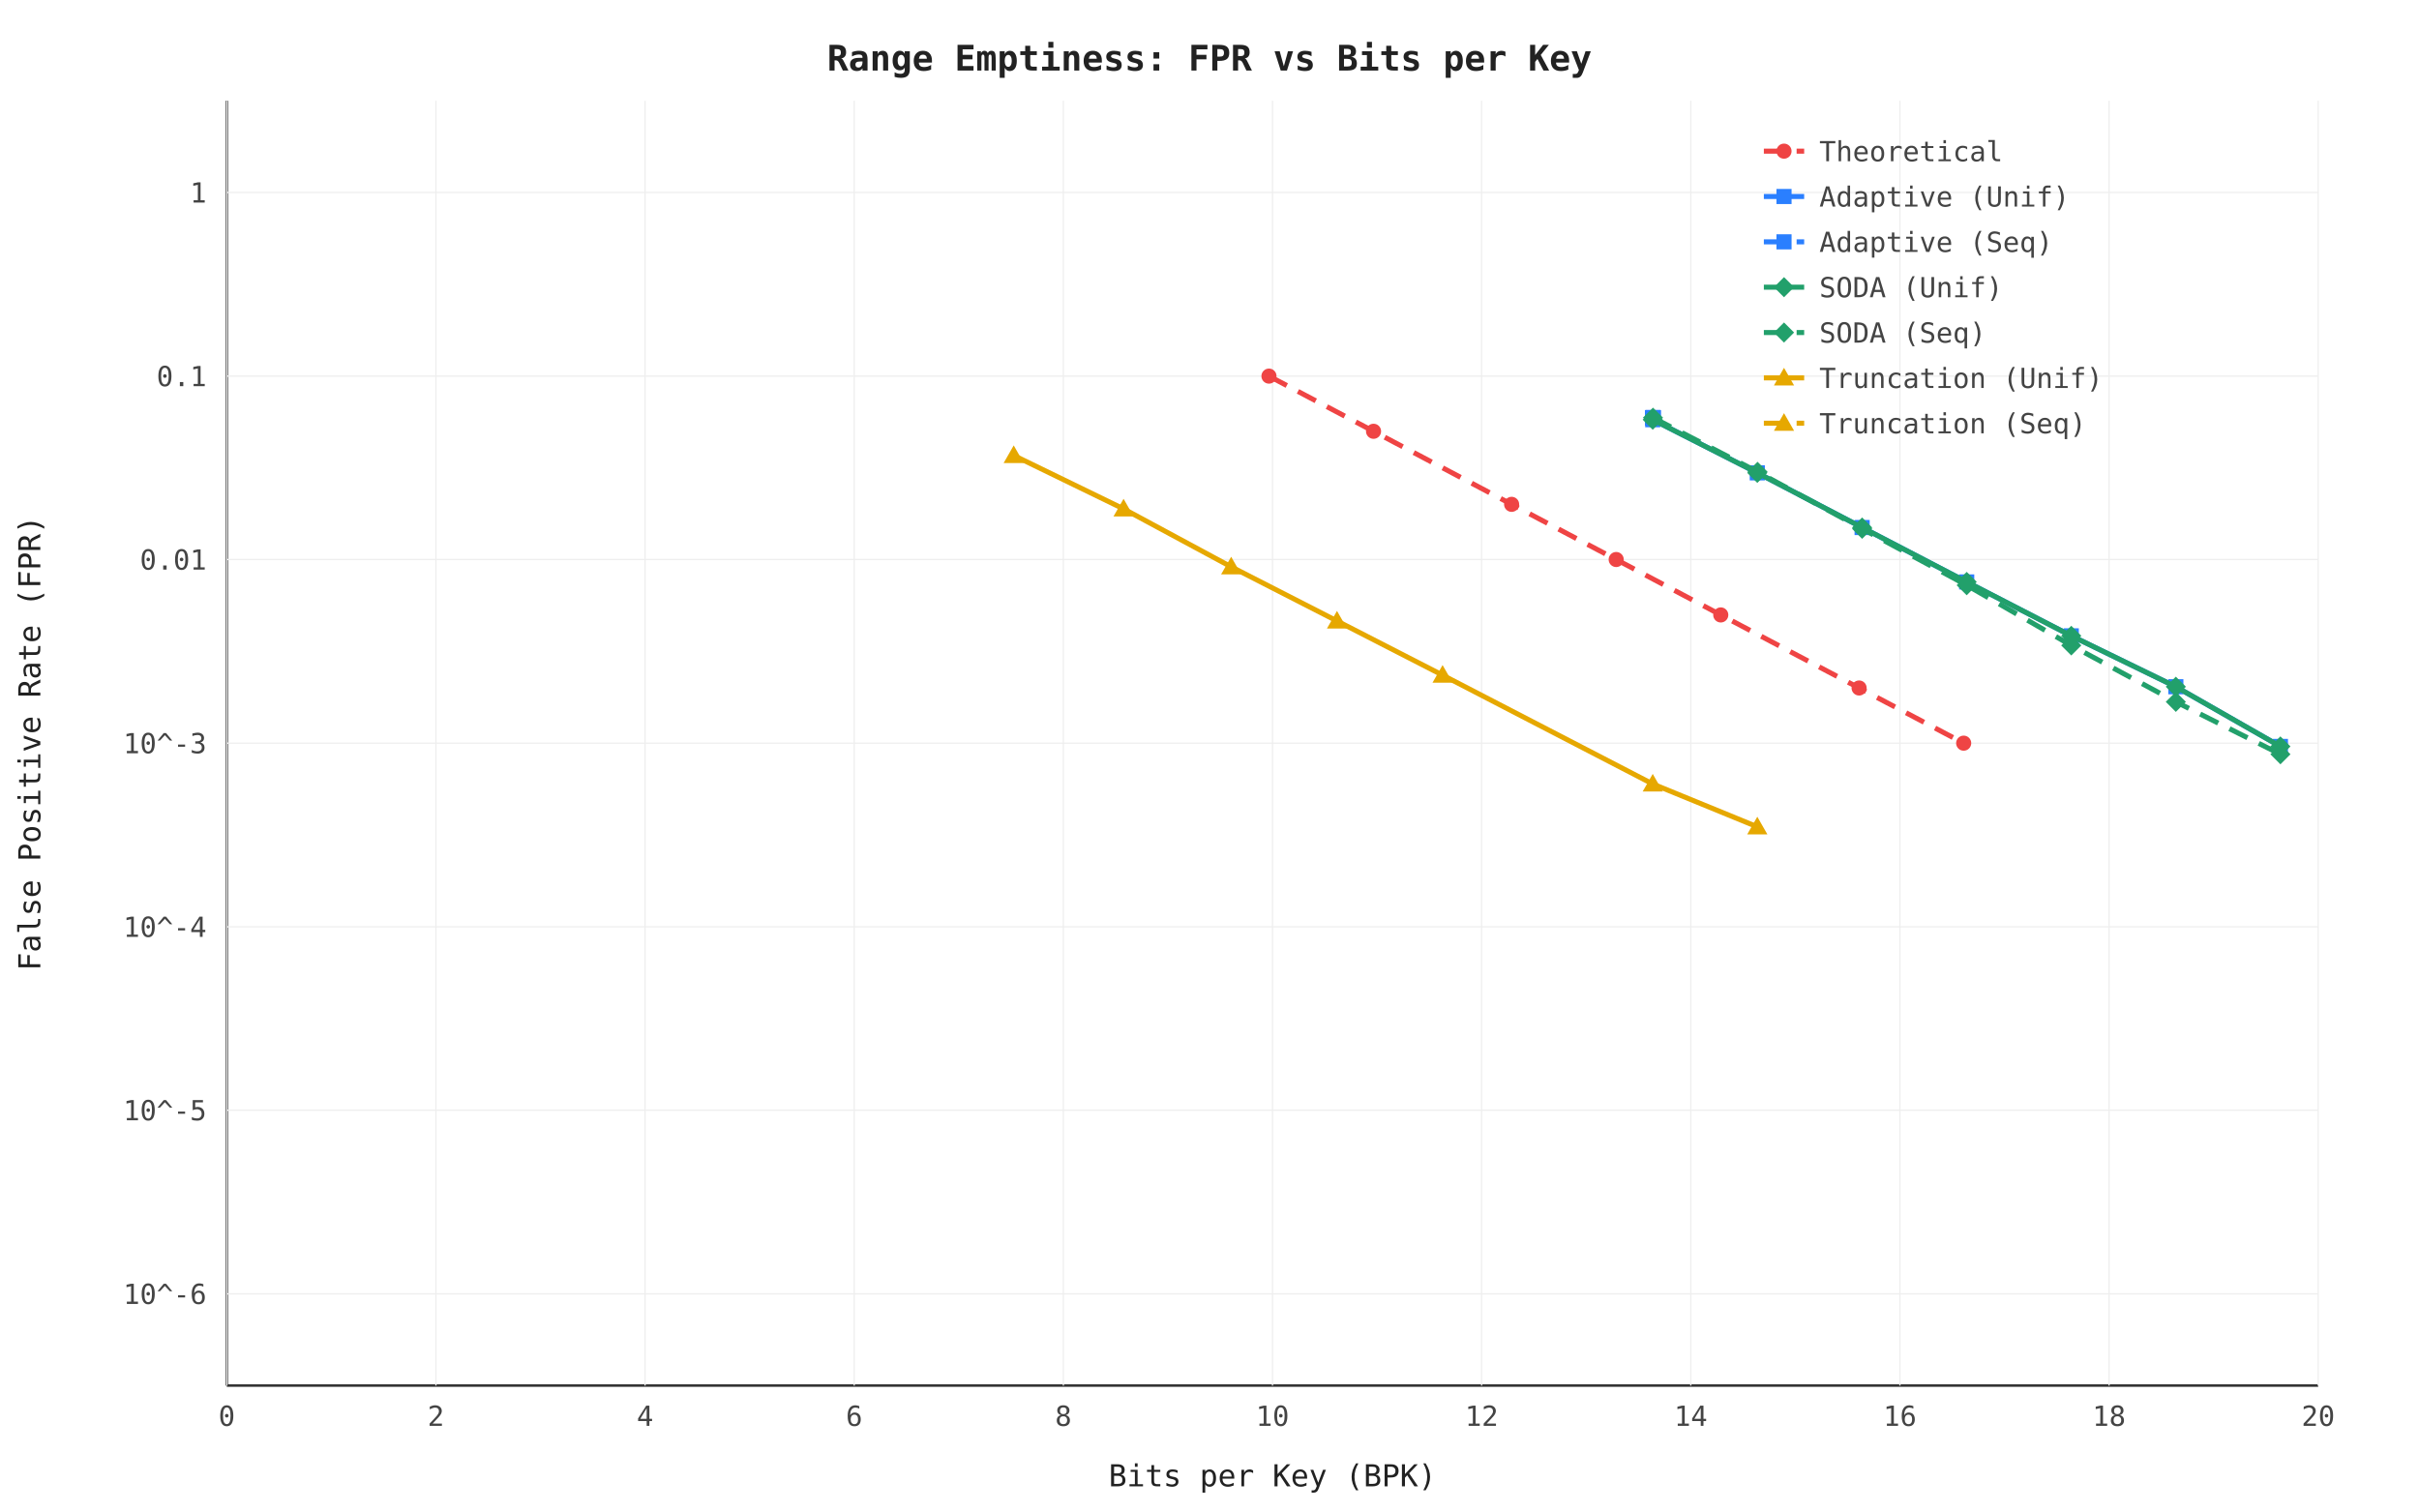
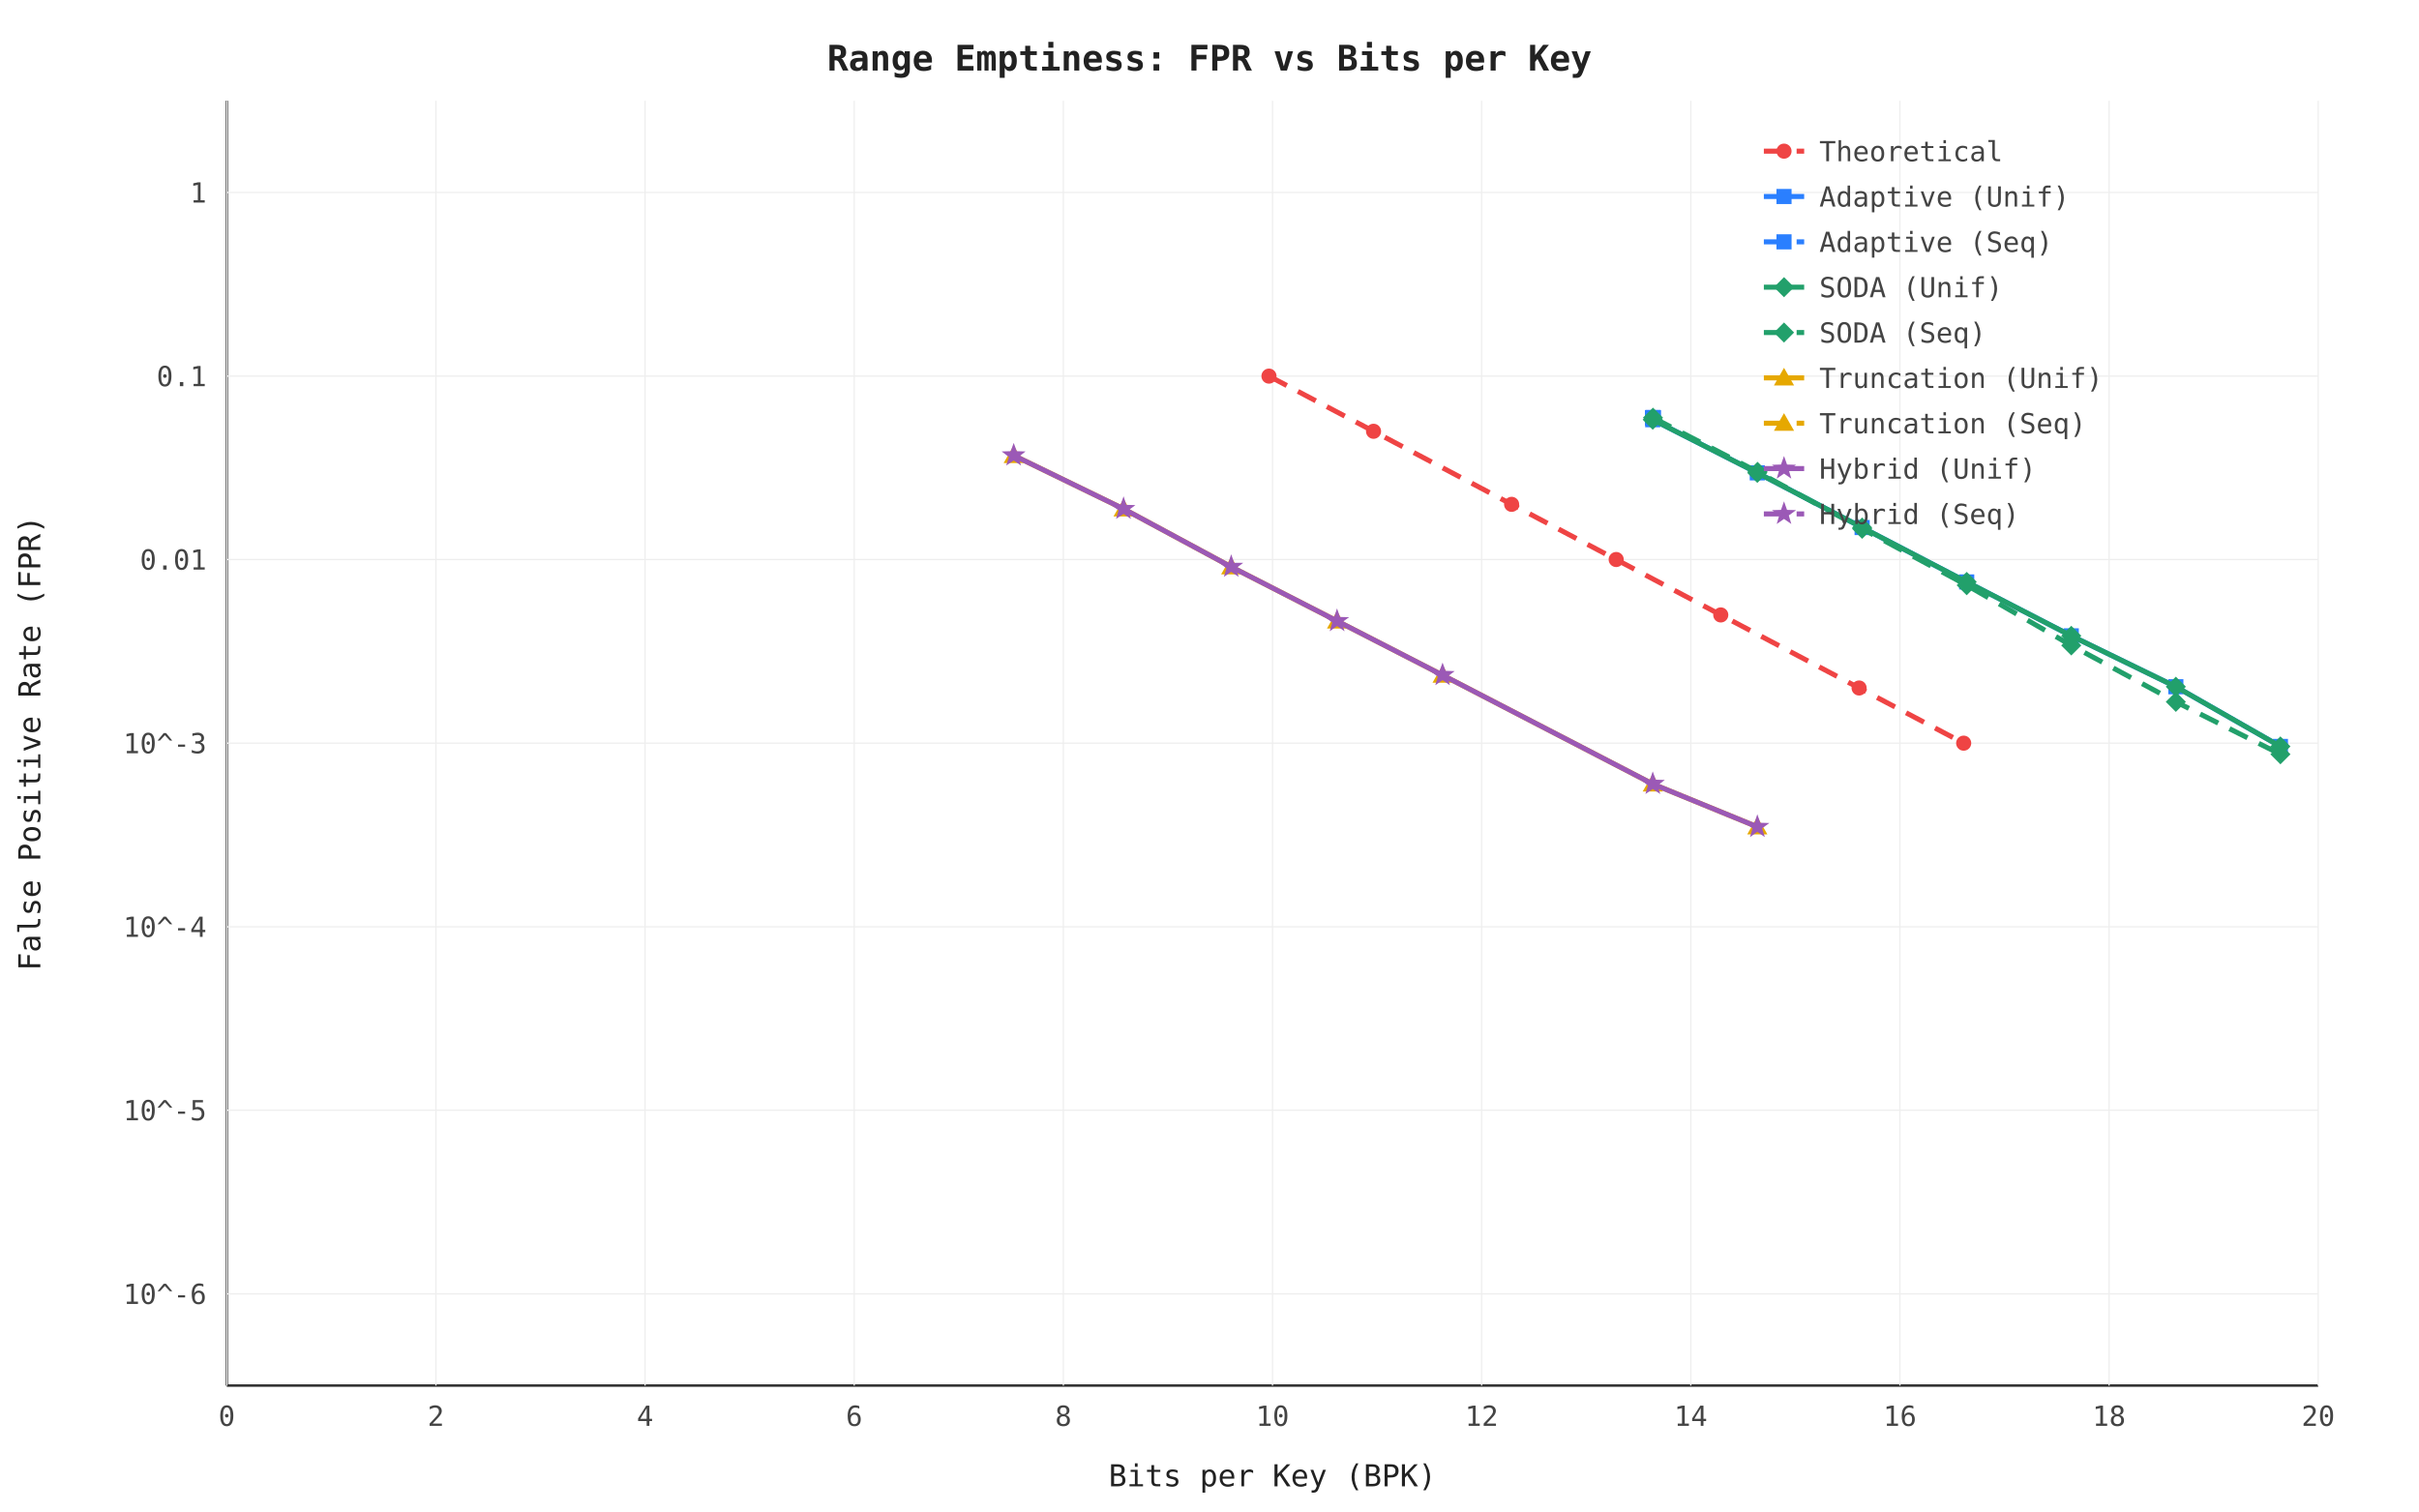
<svg xmlns="http://www.w3.org/2000/svg" width="960" height="600" viewBox="0 0 960 600">
  <style>text{font-family:Menlo,Monaco,monospace;font-size:12px;fill:#222} .axis{stroke:#333;stroke-width:1} .grid{stroke:#eee;stroke-width:0.5} .label{font-size:11px;fill:#444}</style>
  <text x="480" y="28" text-anchor="middle" style="font-size:14px;font-weight:bold">Range Emptiness: FPR vs Bits per Key</text>
  <line class="axis" x1="90.0" y1="550.0" x2="920.0" y2="550.0" />
  <line class="axis" x1="90.0" y1="40.0" x2="90.0" y2="550.0" />
  <line class="grid" x1="90.0" y1="513.6" x2="920.0" y2="513.6" />
  <text class="label" x="82.0" y="517.6" text-anchor="end">10^-6</text>
  <line class="grid" x1="90.0" y1="440.7" x2="920.0" y2="440.7" />
  <text class="label" x="82.0" y="444.7" text-anchor="end">10^-5</text>
  <line class="grid" x1="90.0" y1="367.9" x2="920.0" y2="367.9" />
  <text class="label" x="82.0" y="371.9" text-anchor="end">10^-4</text>
  <line class="grid" x1="90.0" y1="295.0" x2="920.0" y2="295.0" />
  <text class="label" x="82.0" y="299.0" text-anchor="end">10^-3</text>
  <line class="grid" x1="90.0" y1="222.1" x2="920.0" y2="222.1" />
  <text class="label" x="82.0" y="226.1" text-anchor="end">0.01</text>
  <line class="grid" x1="90.0" y1="149.3" x2="920.0" y2="149.3" />
  <text class="label" x="82.0" y="153.3" text-anchor="end">0.1</text>
  <line class="grid" x1="90.0" y1="76.4" x2="920.0" y2="76.4" />
  <text class="label" x="82.0" y="80.4" text-anchor="end">1</text>
  <line class="grid" x1="90.0" y1="40.0" x2="90.0" y2="550.0" />
  <text class="label" x="90.0" y="566.0" text-anchor="middle">0</text>
  <line class="grid" x1="173.0" y1="40.0" x2="173.0" y2="550.0" />
  <text class="label" x="173.0" y="566.0" text-anchor="middle">2</text>
  <line class="grid" x1="256.0" y1="40.0" x2="256.0" y2="550.0" />
  <text class="label" x="256.0" y="566.0" text-anchor="middle">4</text>
  <line class="grid" x1="339.0" y1="40.0" x2="339.0" y2="550.0" />
  <text class="label" x="339.0" y="566.0" text-anchor="middle">6</text>
  <line class="grid" x1="422.0" y1="40.0" x2="422.0" y2="550.0" />
  <text class="label" x="422.0" y="566.0" text-anchor="middle">8</text>
  <line class="grid" x1="505.0" y1="40.0" x2="505.0" y2="550.0" />
  <text class="label" x="505.0" y="566.0" text-anchor="middle">10</text>
  <line class="grid" x1="588.0" y1="40.0" x2="588.0" y2="550.0" />
  <text class="label" x="588.0" y="566.0" text-anchor="middle">12</text>
  <line class="grid" x1="671.0" y1="40.0" x2="671.0" y2="550.0" />
  <text class="label" x="671.0" y="566.0" text-anchor="middle">14</text>
  <line class="grid" x1="754.0" y1="40.0" x2="754.0" y2="550.0" />
  <text class="label" x="754.0" y="566.0" text-anchor="middle">16</text>
  <line class="grid" x1="837.0" y1="40.0" x2="837.0" y2="550.0" />
  <text class="label" x="837.0" y="566.0" text-anchor="middle">18</text>
  <line class="grid" x1="920.0" y1="40.0" x2="920.0" y2="550.0" />
  <text class="label" x="920.0" y="566.0" text-anchor="middle">20</text>
  <polyline fill="none" stroke="#ef4444" stroke-width="2" stroke-dasharray="8,5" points="503.6,149.3 545.1,171.2 599.9,200.2 641.4,222.1 682.9,244.1 737.8,273.1 779.3,295.0" />
  <circle cx="503.6" cy="149.3" r="3" fill="#ef4444" />
  <circle cx="545.1" cy="171.2" r="3" fill="#ef4444" />
  <circle cx="599.9" cy="200.2" r="3" fill="#ef4444" />
  <circle cx="641.4" cy="222.1" r="3" fill="#ef4444" />
  <circle cx="682.9" cy="244.1" r="3" fill="#ef4444" />
  <circle cx="737.8" cy="273.1" r="3" fill="#ef4444" />
  <circle cx="779.3" cy="295.0" r="3" fill="#ef4444" />
  <polyline fill="none" stroke="#2a7fff" stroke-width="2" points="655.9,166.6 697.4,187.7 739.0,209.4 780.5,231.0 822.0,252.4 863.5,272.6 905.0,296.3" />
  <rect x="652.9" y="163.6" width="6" height="6" fill="#2a7fff" />
  <rect x="694.4" y="184.7" width="6" height="6" fill="#2a7fff" />
  <rect x="736.0" y="206.4" width="6" height="6" fill="#2a7fff" />
  <rect x="777.5" y="228.0" width="6" height="6" fill="#2a7fff" />
  <rect x="819.0" y="249.4" width="6" height="6" fill="#2a7fff" />
  <rect x="860.5" y="269.6" width="6" height="6" fill="#2a7fff" />
  <rect x="902.0" y="293.3" width="6" height="6" fill="#2a7fff" />
  <polyline fill="none" stroke="#2a7fff" stroke-width="2" stroke-dasharray="8,5" points="656.0,165.8 656.0,165.8 656.0,165.8 656.0,165.8 656.0,165.8 656.0,165.8 656.0,165.8" />
  <rect x="653.0" y="162.8" width="6" height="6" fill="#2a7fff" />
  <rect x="653.0" y="162.8" width="6" height="6" fill="#2a7fff" />
  <rect x="653.0" y="162.8" width="6" height="6" fill="#2a7fff" />
  <rect x="653.0" y="162.8" width="6" height="6" fill="#2a7fff" />
  <rect x="653.0" y="162.8" width="6" height="6" fill="#2a7fff" />
  <rect x="653.0" y="162.8" width="6" height="6" fill="#2a7fff" />
  <rect x="653.0" y="162.8" width="6" height="6" fill="#2a7fff" />
  <polyline fill="none" stroke="#22a06b" stroke-width="2" points="655.9,166.6 697.4,187.7 739.0,209.4 780.5,231.0 822.0,252.4 863.5,272.6 905.0,296.3" />
  <polygon points="655.9,162.6 659.9,166.6 655.9,170.6 651.9,166.6" fill="#22a06b" />
  <polygon points="697.4,183.7 701.4,187.7 697.4,191.7 693.4,187.7" fill="#22a06b" />
  <polygon points="739.0,205.4 743.0,209.4 739.0,213.4 735.0,209.4" fill="#22a06b" />
  <polygon points="780.5,227.0 784.5,231.0 780.5,235.0 776.5,231.0" fill="#22a06b" />
  <polygon points="822.0,248.4 826.0,252.4 822.0,256.4 818.0,252.4" fill="#22a06b" />
  <polygon points="863.5,268.6 867.5,272.6 863.5,276.6 859.5,272.6" fill="#22a06b" />
  <polygon points="905.0,292.3 909.0,296.3 905.0,300.3 901.0,296.3" fill="#22a06b" />
  <polyline fill="none" stroke="#22a06b" stroke-width="2" stroke-dasharray="8,5" points="656.0,165.8 697.5,187.3 739.0,209.9 780.5,232.3 822.0,256.2 863.5,278.6 905.0,299.4" />
  <polygon points="656.0,161.8 660.0,165.8 656.0,169.8 652.0,165.8" fill="#22a06b" />
  <polygon points="697.5,183.3 701.5,187.3 697.5,191.3 693.5,187.3" fill="#22a06b" />
  <polygon points="739.0,205.9 743.0,209.9 739.0,213.9 735.0,209.9" fill="#22a06b" />
  <polygon points="780.5,228.3 784.5,232.3 780.5,236.3 776.5,232.3" fill="#22a06b" />
  <polygon points="822.0,252.2 826.0,256.2 822.0,260.2 818.0,256.2" fill="#22a06b" />
  <polygon points="863.5,274.6 867.5,278.6 863.5,282.6 859.5,278.6" fill="#22a06b" />
  <polygon points="905.0,295.4 909.0,299.4 905.0,303.4 901.0,299.4" fill="#22a06b" />
  <polyline fill="none" stroke="#e6a800" stroke-width="2" points="402.3,180.8 445.9,202.0 488.6,225.0 530.6,246.5 572.5,268.0 655.9,311.2 697.4,328.2" />
  <polygon points="402.3,176.8 406.3,183.8 398.3,183.8" fill="#e6a800" />
  <polygon points="445.9,198.0 449.9,205.0 441.9,205.0" fill="#e6a800" />
  <polygon points="488.6,221.0 492.6,228.0 484.6,228.0" fill="#e6a800" />
  <polygon points="530.6,242.5 534.6,249.5 526.6,249.5" fill="#e6a800" />
  <polygon points="572.5,264.0 576.5,271.0 568.5,271.0" fill="#e6a800" />
  <polygon points="655.9,307.2 659.9,314.2 651.9,314.2" fill="#e6a800" />
  <polygon points="697.4,324.2 701.4,331.2 693.4,331.2" fill="#e6a800" />
+   <polyline fill="none" stroke="#9b59b6" stroke-width="2" points="402.3,180.8 445.9,202.0 488.6,225.0 530.6,246.5 572.5,268.0 655.9,311.2 697.4,328.2" />
+   <polygon points="402.3,175.8 401.1,179.1 397.5,179.2 400.4,181.4 399.3,184.8 402.3,182.8 405.2,184.8 404.2,181.4 407.0,179.2 403.5,179.1" fill="#9b59b6" />
+   <polygon points="445.9,197.0 444.7,200.4 441.1,200.5 443.9,202.6 442.9,206.0 445.9,204.0 448.8,206.0 447.8,202.6 450.6,200.5 447.0,200.4" fill="#9b59b6" />
+   <polygon points="488.6,220.0 487.5,223.4 483.9,223.4 486.7,225.6 485.7,229.0 488.6,227.0 491.6,229.0 490.5,225.6 493.4,223.4 489.8,223.4" fill="#9b59b6" />
+   <polygon points="530.6,241.5 529.5,244.9 525.9,245.0 528.7,247.1 527.7,250.6 530.6,248.5 533.6,250.6 532.5,247.1 535.4,245.0 531.8,244.9" fill="#9b59b6" />
+   <polygon points="572.5,263.0 571.3,266.3 567.7,266.4 570.6,268.6 569.6,272.0 572.5,270.0 575.4,272.0 574.4,268.6 577.3,266.4 573.7,266.3" fill="#9b59b6" />
+   <polygon points="655.9,306.2 654.8,309.5 651.2,309.6 654.0,311.8 653.0,315.2 655.9,313.2 658.9,315.2 657.8,311.8 660.7,309.6 657.1,309.5" fill="#9b59b6" />
+   <polygon points="697.4,323.2 696.3,326.6 692.7,326.7 695.5,328.8 694.5,332.3 697.4,330.2 700.4,332.3 699.3,328.8 702.2,326.7 698.6,326.6" fill="#9b59b6" />
  <line x1="700" y1="60" x2="716" y2="60" stroke="#ef4444" stroke-width="2" stroke-dasharray="8,5" />
  <circle cx="708.0" cy="60.0" r="3" fill="#ef4444" />
  <text class="label" x="722" y="64">Theoretical</text>
  <line x1="700" y1="78" x2="716" y2="78" stroke="#2a7fff" stroke-width="2" />
  <rect x="705.0" y="75.0" width="6" height="6" fill="#2a7fff" />
  <text class="label" x="722" y="82">Adaptive (Unif)</text>
  <line x1="700" y1="96" x2="716" y2="96" stroke="#2a7fff" stroke-width="2" stroke-dasharray="8,5" />
  <rect x="705.0" y="93.0" width="6" height="6" fill="#2a7fff" />
  <text class="label" x="722" y="100">Adaptive (Seq)</text>
  <line x1="700" y1="114" x2="716" y2="114" stroke="#22a06b" stroke-width="2" />
  <polygon points="708.0,110.0 712.0,114.0 708.0,118.0 704.0,114.0" fill="#22a06b" />
  <text class="label" x="722" y="118">SODA (Unif)</text>
  <line x1="700" y1="132" x2="716" y2="132" stroke="#22a06b" stroke-width="2" stroke-dasharray="8,5" />
  <polygon points="708.0,128.0 712.0,132.0 708.0,136.0 704.0,132.0" fill="#22a06b" />
  <text class="label" x="722" y="136">SODA (Seq)</text>
  <line x1="700" y1="150" x2="716" y2="150" stroke="#e6a800" stroke-width="2" />
  <polygon points="708.0,146.0 712.0,153.0 704.0,153.0" fill="#e6a800" />
  <text class="label" x="722" y="154">Truncation (Unif)</text>
  <line x1="700" y1="168" x2="716" y2="168" stroke="#e6a800" stroke-width="2" stroke-dasharray="8,5" />
  <polygon points="708.0,164.0 712.0,171.0 704.0,171.0" fill="#e6a800" />
  <text class="label" x="722" y="172">Truncation (Seq)</text>
+   <line x1="700" y1="186" x2="716" y2="186" stroke="#9b59b6" stroke-width="2" />
+   <polygon points="708.0,181.0 706.8,184.4 703.2,184.5 706.1,186.6 705.1,190.0 708.0,188.0 710.9,190.0 709.9,186.6 712.8,184.5 709.2,184.4" fill="#9b59b6" />
+   <text class="label" x="722" y="190">Hybrid (Unif)</text>
+   <line x1="700" y1="204" x2="716" y2="204" stroke="#9b59b6" stroke-width="2" stroke-dasharray="8,5" />
+   <polygon points="708.0,199.0 706.8,202.4 703.2,202.5 706.1,204.6 705.1,208.0 708.0,206.0 710.9,208.0 709.9,204.6 712.8,202.5 709.2,202.4" fill="#9b59b6" />
+   <text class="label" x="722" y="208">Hybrid (Seq)</text>
  <text x="505" y="590" text-anchor="middle">Bits per Key (BPK)</text>
  <text transform="translate(16,295) rotate(-90)" text-anchor="middle">False Positive Rate (FPR)</text>
</svg>
